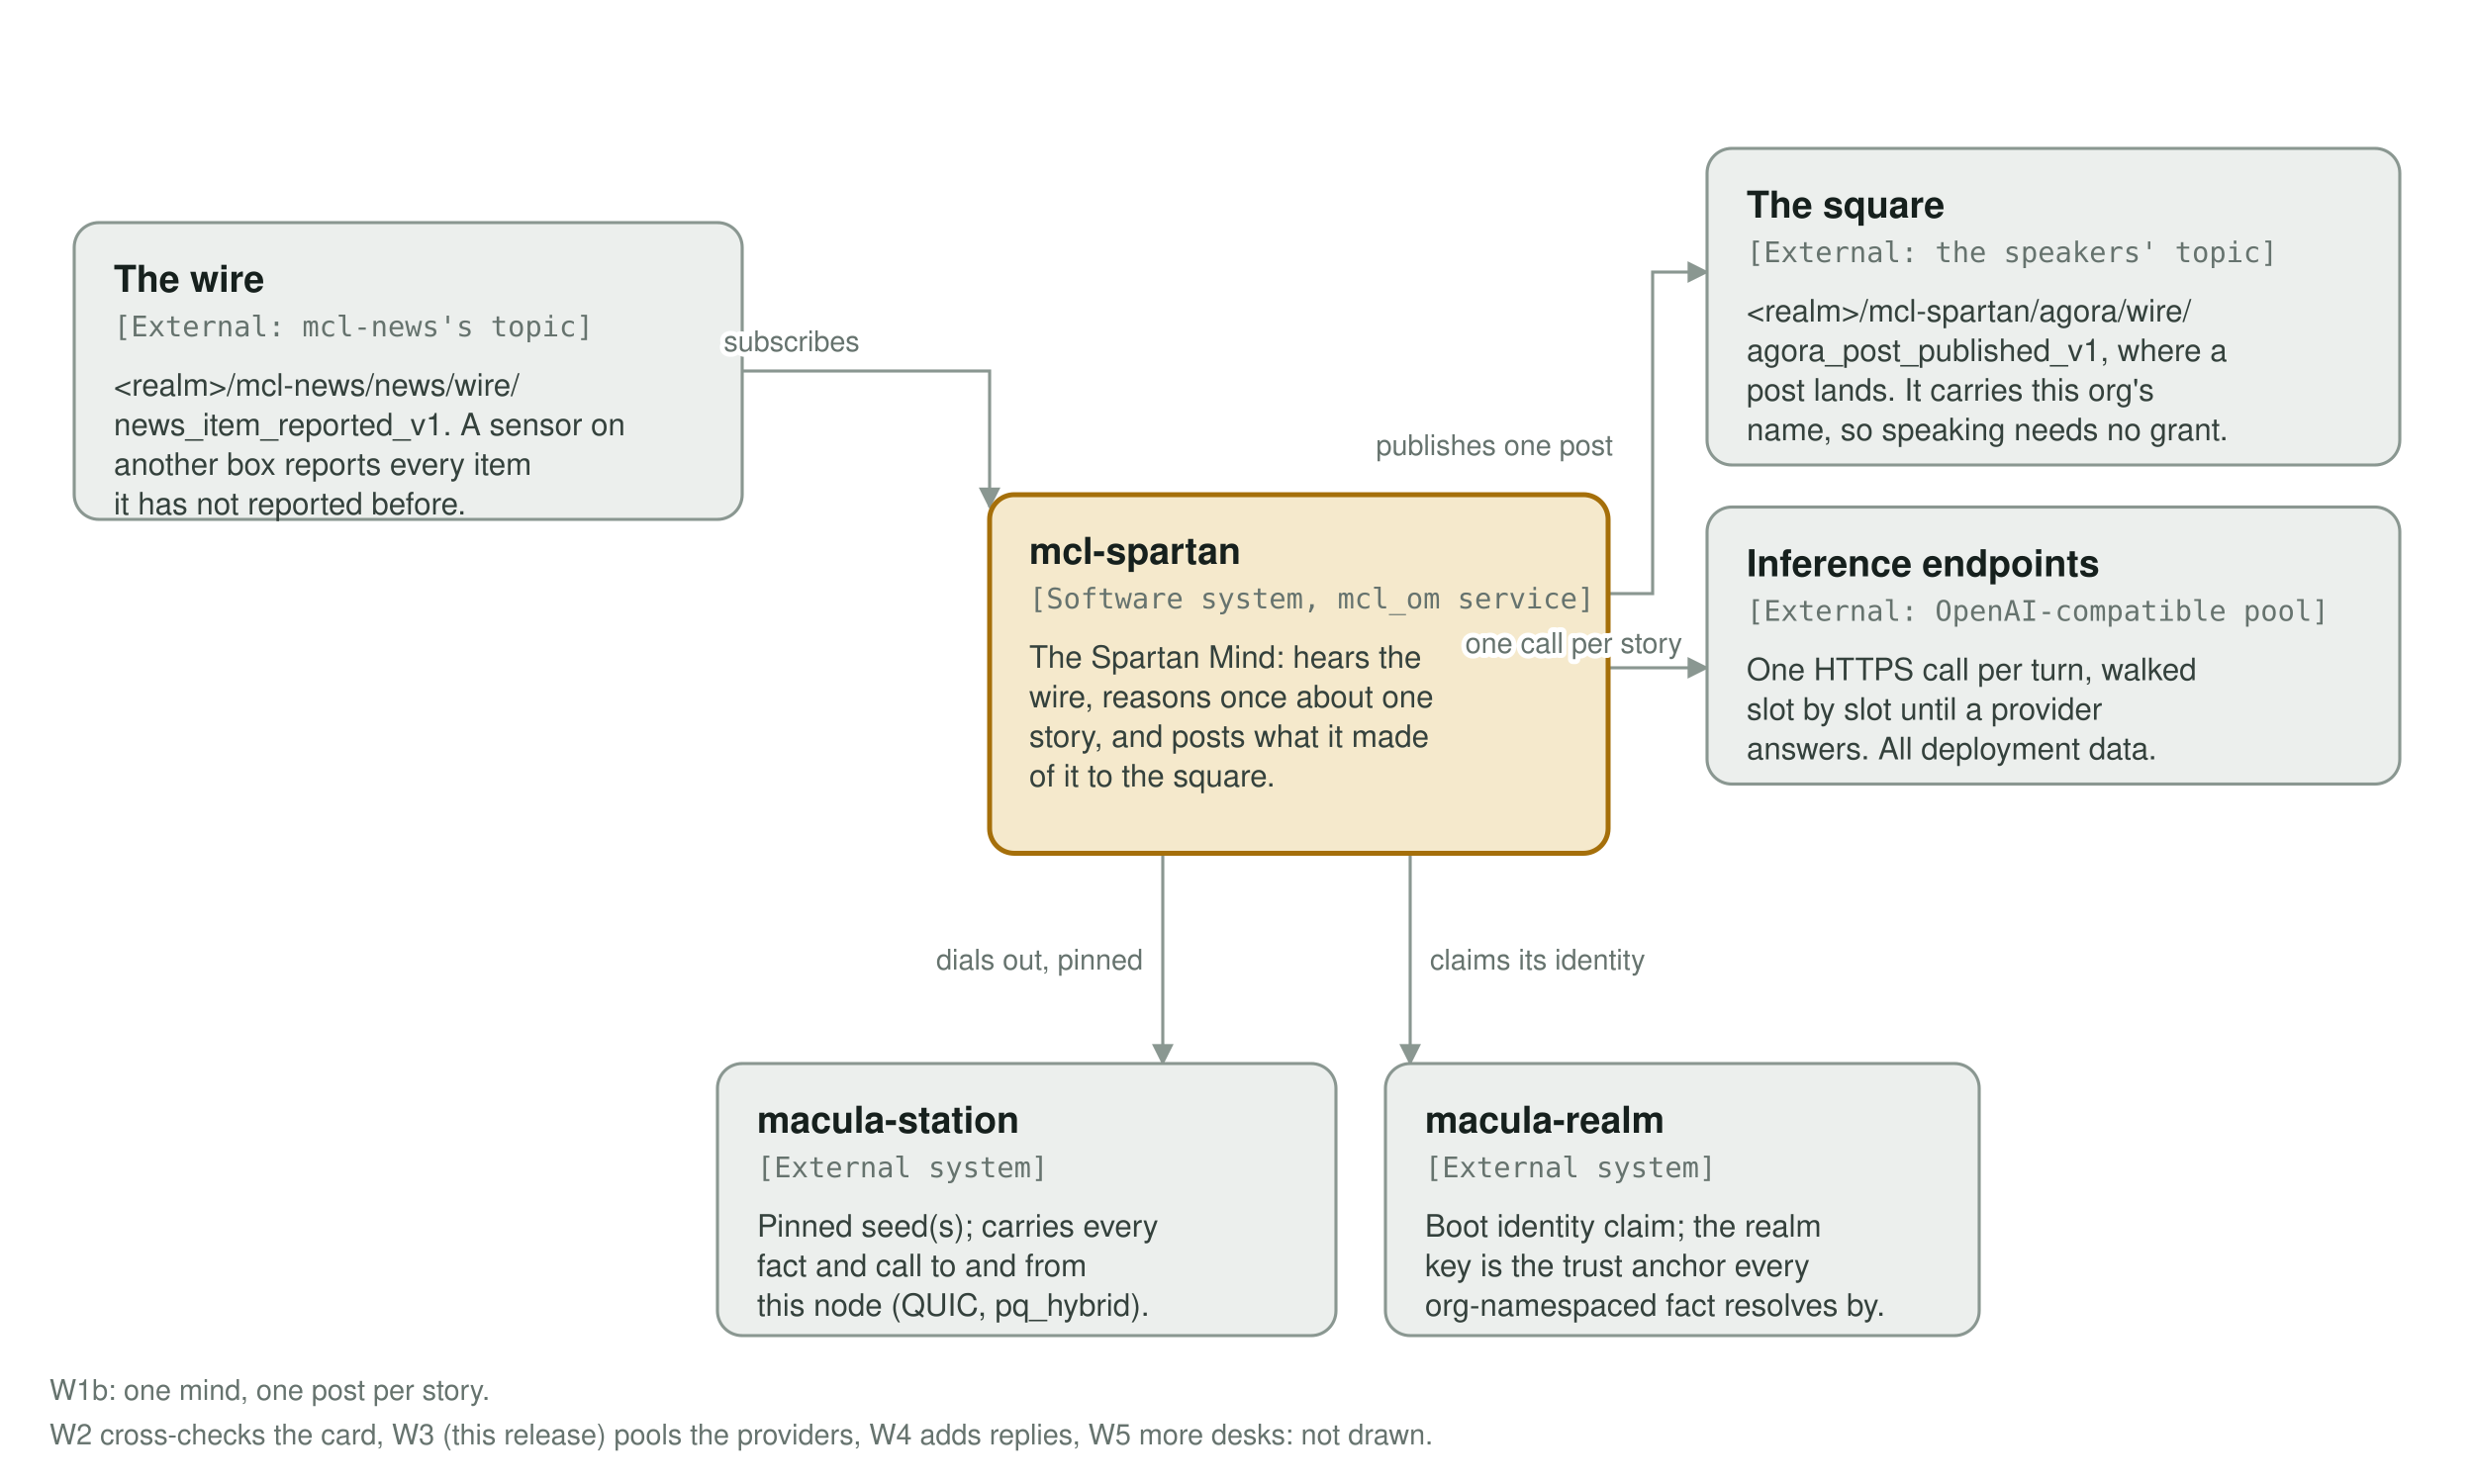
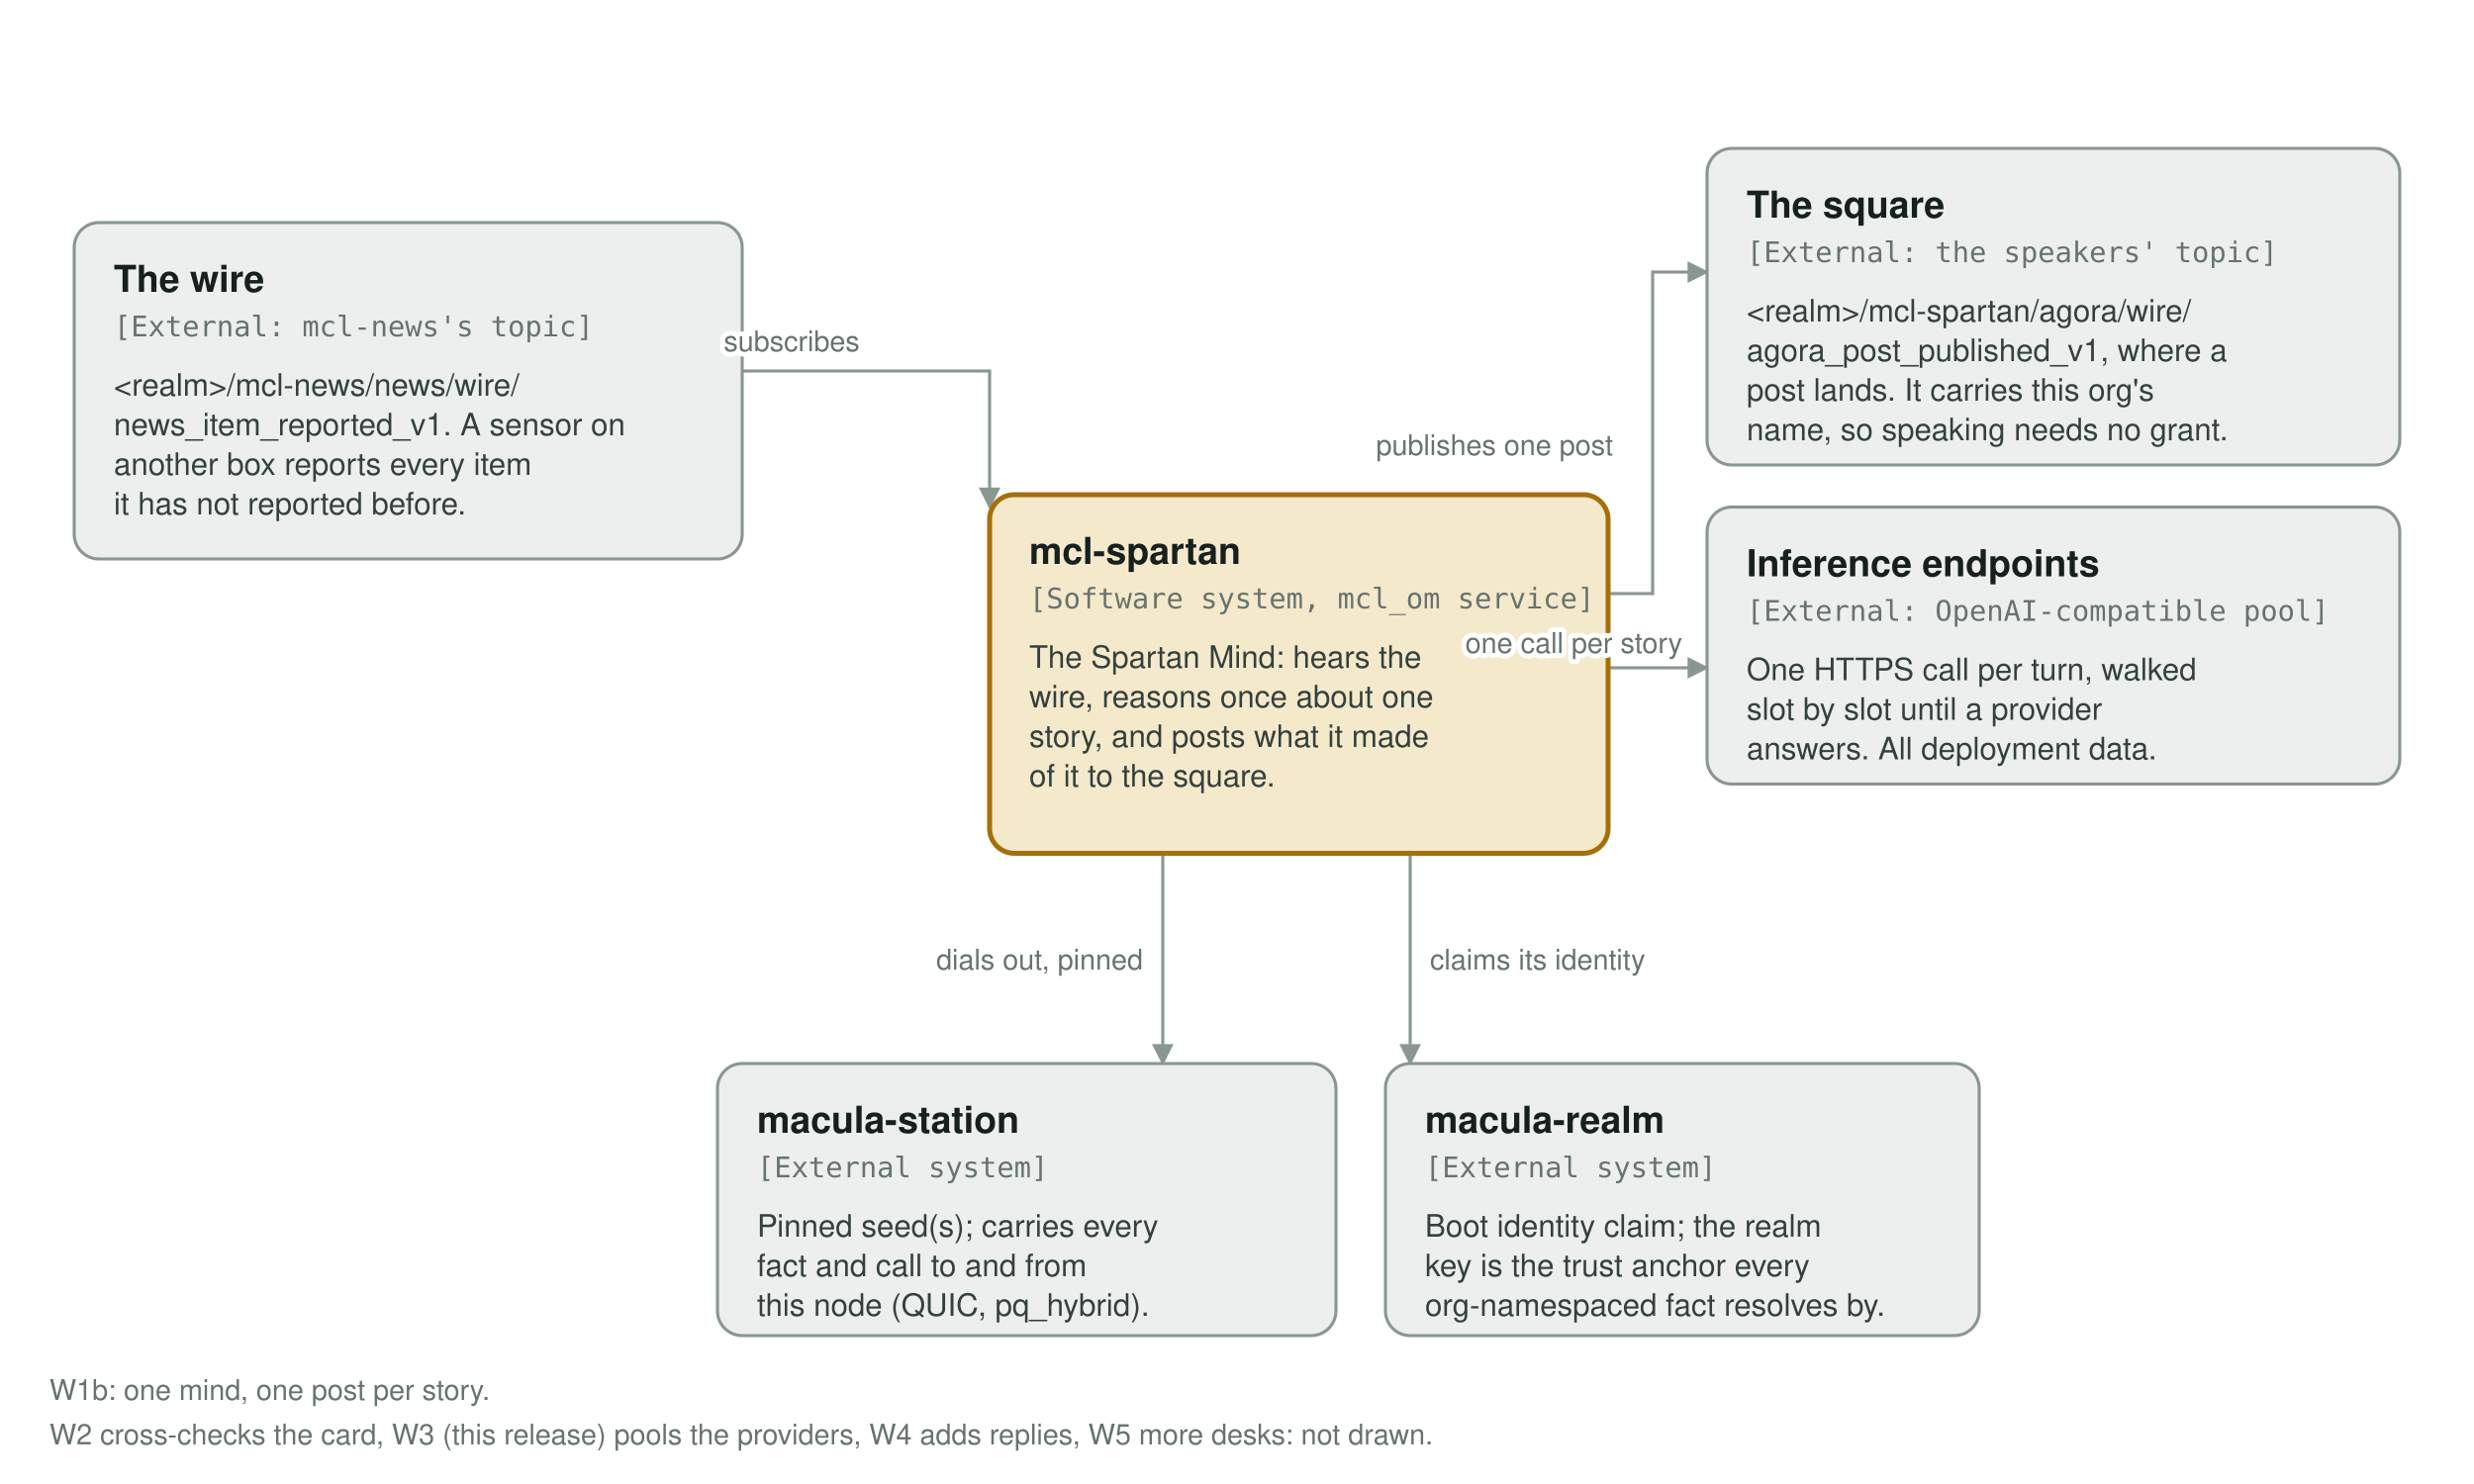
<svg xmlns="http://www.w3.org/2000/svg" viewBox="0 0 1000 600" role="img" aria-label="mcl-spartan system context">
  <style>
.t-name { font-family: "Atkinson Hyperlegible", "Segoe UI", system-ui, -apple-system, Helvetica, Arial, sans-serif; font-size: 15px; font-weight: 700; }
.t-desc { font-family: "Atkinson Hyperlegible", "Segoe UI", system-ui, -apple-system, Helvetica, Arial, sans-serif; font-size: 12.5px; }
.t-rel { font-family: "Atkinson Hyperlegible", "Segoe UI", system-ui, -apple-system, Helvetica, Arial, sans-serif; font-size: 11.5px; paint-order: stroke; stroke-width: 4px; stroke-linejoin: round; }
.t-code { font-family: "JetBrains Mono", ui-monospace, Menlo, Consolas, monospace; font-size: 13px; font-weight: 600; }
.t-small { font-size: 12px; }
.t-type { font-family: "JetBrains Mono", ui-monospace, Menlo, Consolas, monospace; font-size: 11.5px; }
.t-bound { font-family: "JetBrains Mono", ui-monospace, Menlo, Consolas, monospace; font-size: 12px; font-weight: 600; }
.edge { fill: none; stroke-width: 1.25; }
.edge-later { fill: none; stroke-width: 1.25; stroke-dasharray: 5 4; }
.bg { fill: #FFFFFF; }
.b-sys { fill: #F5E9CC; stroke: #A56F0A; stroke-width: 2; }
.b-ext { fill: #ECEFED; stroke: #8A9791; stroke-width: 1.25; }
.b-per { fill: #E3EBF2; stroke: #3B5B7A; stroke-width: 1.25; }
.b-cmp { fill: #FFFFFF; stroke: #8A9791; stroke-width: 1.25; }
.b-later { fill: none; stroke: #8A9791; stroke-width: 1.25; stroke-dasharray: 5 4; }
.bound { fill: none; stroke: #66736E; stroke-width: 1.25; stroke-dasharray: 7 5; }
.bound-in { fill: none; stroke: #D9DFDC; stroke-width: 1.5; stroke-dasharray: 4 4; }
.head { fill: #3B5B7A; }
.t-name { fill: #16201D; }
.t-code { fill: #16201D; }
.t-type { fill: #66736E; }
.t-desc { fill: #34413C; }
.t-bound { fill: #66736E; }
.t-rel { fill: #66736E; stroke: #FFFFFF; }
.edge, .edge-later { stroke: #8A9791; }
.arrowhead { fill: #8A9791; }
@media (prefers-color-scheme: dark) {
.bg { fill: #171F1C; }
.b-sys { fill: #3A2E13; stroke: #E3AA3C; stroke-width: 2; }
.b-ext { fill: #1C2421; stroke: #7D8B85; stroke-width: 1.25; }
.b-per { fill: #1D2A36; stroke: #8EB4D8; stroke-width: 1.25; }
.b-cmp { fill: #171F1C; stroke: #7D8B85; stroke-width: 1.25; }
.b-later { fill: none; stroke: #7D8B85; stroke-width: 1.25; stroke-dasharray: 5 4; }
.bound { fill: none; stroke: #93A09A; stroke-width: 1.25; stroke-dasharray: 7 5; }
.bound-in { fill: none; stroke: #2A3431; stroke-width: 1.5; stroke-dasharray: 4 4; }
.head { fill: #8EB4D8; }
.t-name { fill: #E6ECE9; }
.t-code { fill: #E6ECE9; }
.t-type { fill: #93A09A; }
.t-desc { fill: #C3CDC8; }
.t-bound { fill: #93A09A; }
.t-rel { fill: #93A09A; stroke: #171F1C; }
.edge, .edge-later { stroke: #7D8B85; }
.arrowhead { fill: #7D8B85; }
}
</style>
  <defs>
    <marker id="a" viewBox="0 0 10 10" refX="9" refY="5" markerWidth="7" markerHeight="7" orient="auto-start-reverse">
      <path class="arrowhead" d="M0 0L10 5L0 10z" />
    </marker>
  </defs>
  <rect class="bg" x="0" y="0" width="1000" height="600" />
  <path class="edge" d="M300 150H400V205" marker-end="url(#a)" />
  <path class="edge" d="M650 240H668V110H690" marker-end="url(#a)" />
  <path class="edge" d="M650 270H690" marker-end="url(#a)" />
  <path class="edge" d="M470 345V430" marker-end="url(#a)" />
  <path class="edge" d="M570 345V430" marker-end="url(#a)" />
-   <rect class="b-ext" x="30" y="90" width="270" height="120" rx="10" />
+   <rect class="b-ext" x="30" y="90" width="270" height="136" rx="10" />
  <text class="t-name" x="46" y="118">The wire</text>
  <text class="t-type" x="46" y="136">[External: mcl-news's topic]</text>
  <text class="t-desc" x="46" y="160">&lt;realm&gt;/mcl-news/news/wire/</text>
  <text class="t-desc" x="46" y="176">news_item_reported_v1. A sensor on</text>
  <text class="t-desc" x="46" y="192">another box reports every item</text>
  <text class="t-desc" x="46" y="208">it has not reported before.</text>
  <rect class="b-ext" x="690" y="60" width="280" height="128" rx="10" />
  <text class="t-name" x="706" y="88">The square</text>
  <text class="t-type" x="706" y="106">[External: the speakers' topic]</text>
  <text class="t-desc" x="706" y="130">&lt;realm&gt;/mcl-spartan/agora/wire/</text>
  <text class="t-desc" x="706" y="146">agora_post_published_v1, where a</text>
  <text class="t-desc" x="706" y="162">post lands. It carries this org's</text>
  <text class="t-desc" x="706" y="178">name, so speaking needs no grant.</text>
  <rect class="b-sys" x="400" y="200" width="250" height="145" rx="10" />
  <text class="t-name" x="416" y="228">mcl-spartan</text>
  <text class="t-type" x="416" y="246">[Software system, mcl_om service]</text>
  <text class="t-desc" x="416" y="270">The Spartan Mind: hears the</text>
  <text class="t-desc" x="416" y="286">wire, reasons once about one</text>
  <text class="t-desc" x="416" y="302">story, and posts what it made</text>
  <text class="t-desc" x="416" y="318">of it to the square.</text>
  <rect class="b-ext" x="690" y="205" width="280" height="112" rx="10" />
  <text class="t-name" x="706" y="233">Inference endpoints</text>
  <text class="t-type" x="706" y="251">[External: OpenAI-compatible pool]</text>
  <text class="t-desc" x="706" y="275">One HTTPS call per turn, walked</text>
  <text class="t-desc" x="706" y="291">slot by slot until a provider</text>
  <text class="t-desc" x="706" y="307">answers. All deployment data.</text>
  <rect class="b-ext" x="290" y="430" width="250" height="110" rx="10" />
  <text class="t-name" x="306" y="458">macula-station</text>
  <text class="t-type" x="306" y="476">[External system]</text>
  <text class="t-desc" x="306" y="500">Pinned seed(s); carries every</text>
  <text class="t-desc" x="306" y="516">fact and call to and from</text>
  <text class="t-desc" x="306" y="532">this node (QUIC, pq_hybrid).</text>
  <rect class="b-ext" x="560" y="430" width="240" height="110" rx="10" />
  <text class="t-name" x="576" y="458">macula-realm</text>
  <text class="t-type" x="576" y="476">[External system]</text>
  <text class="t-desc" x="576" y="500">Boot identity claim; the realm</text>
  <text class="t-desc" x="576" y="516">key is the trust anchor every</text>
  <text class="t-desc" x="576" y="532">org-namespaced fact resolves by.</text>
  <text class="t-rel" x="320" y="142" text-anchor="middle">subscribes</text>
  <text class="t-rel" x="652" y="184" text-anchor="end">publishes one post</text>
  <text class="t-rel" x="680" y="264" text-anchor="end">one call per story</text>
  <text class="t-rel" x="462" y="392" text-anchor="end">dials out, pinned</text>
  <text class="t-rel" x="578" y="392" text-anchor="start">claims its identity</text>
  <text class="t-rel" x="20" y="566">W1b: one mind, one post per story.</text>
  <text class="t-rel" x="20" y="584">W2 cross-checks the card, W3 (this release) pools the providers, W4 adds replies, W5 more desks: not drawn.</text>
</svg>
